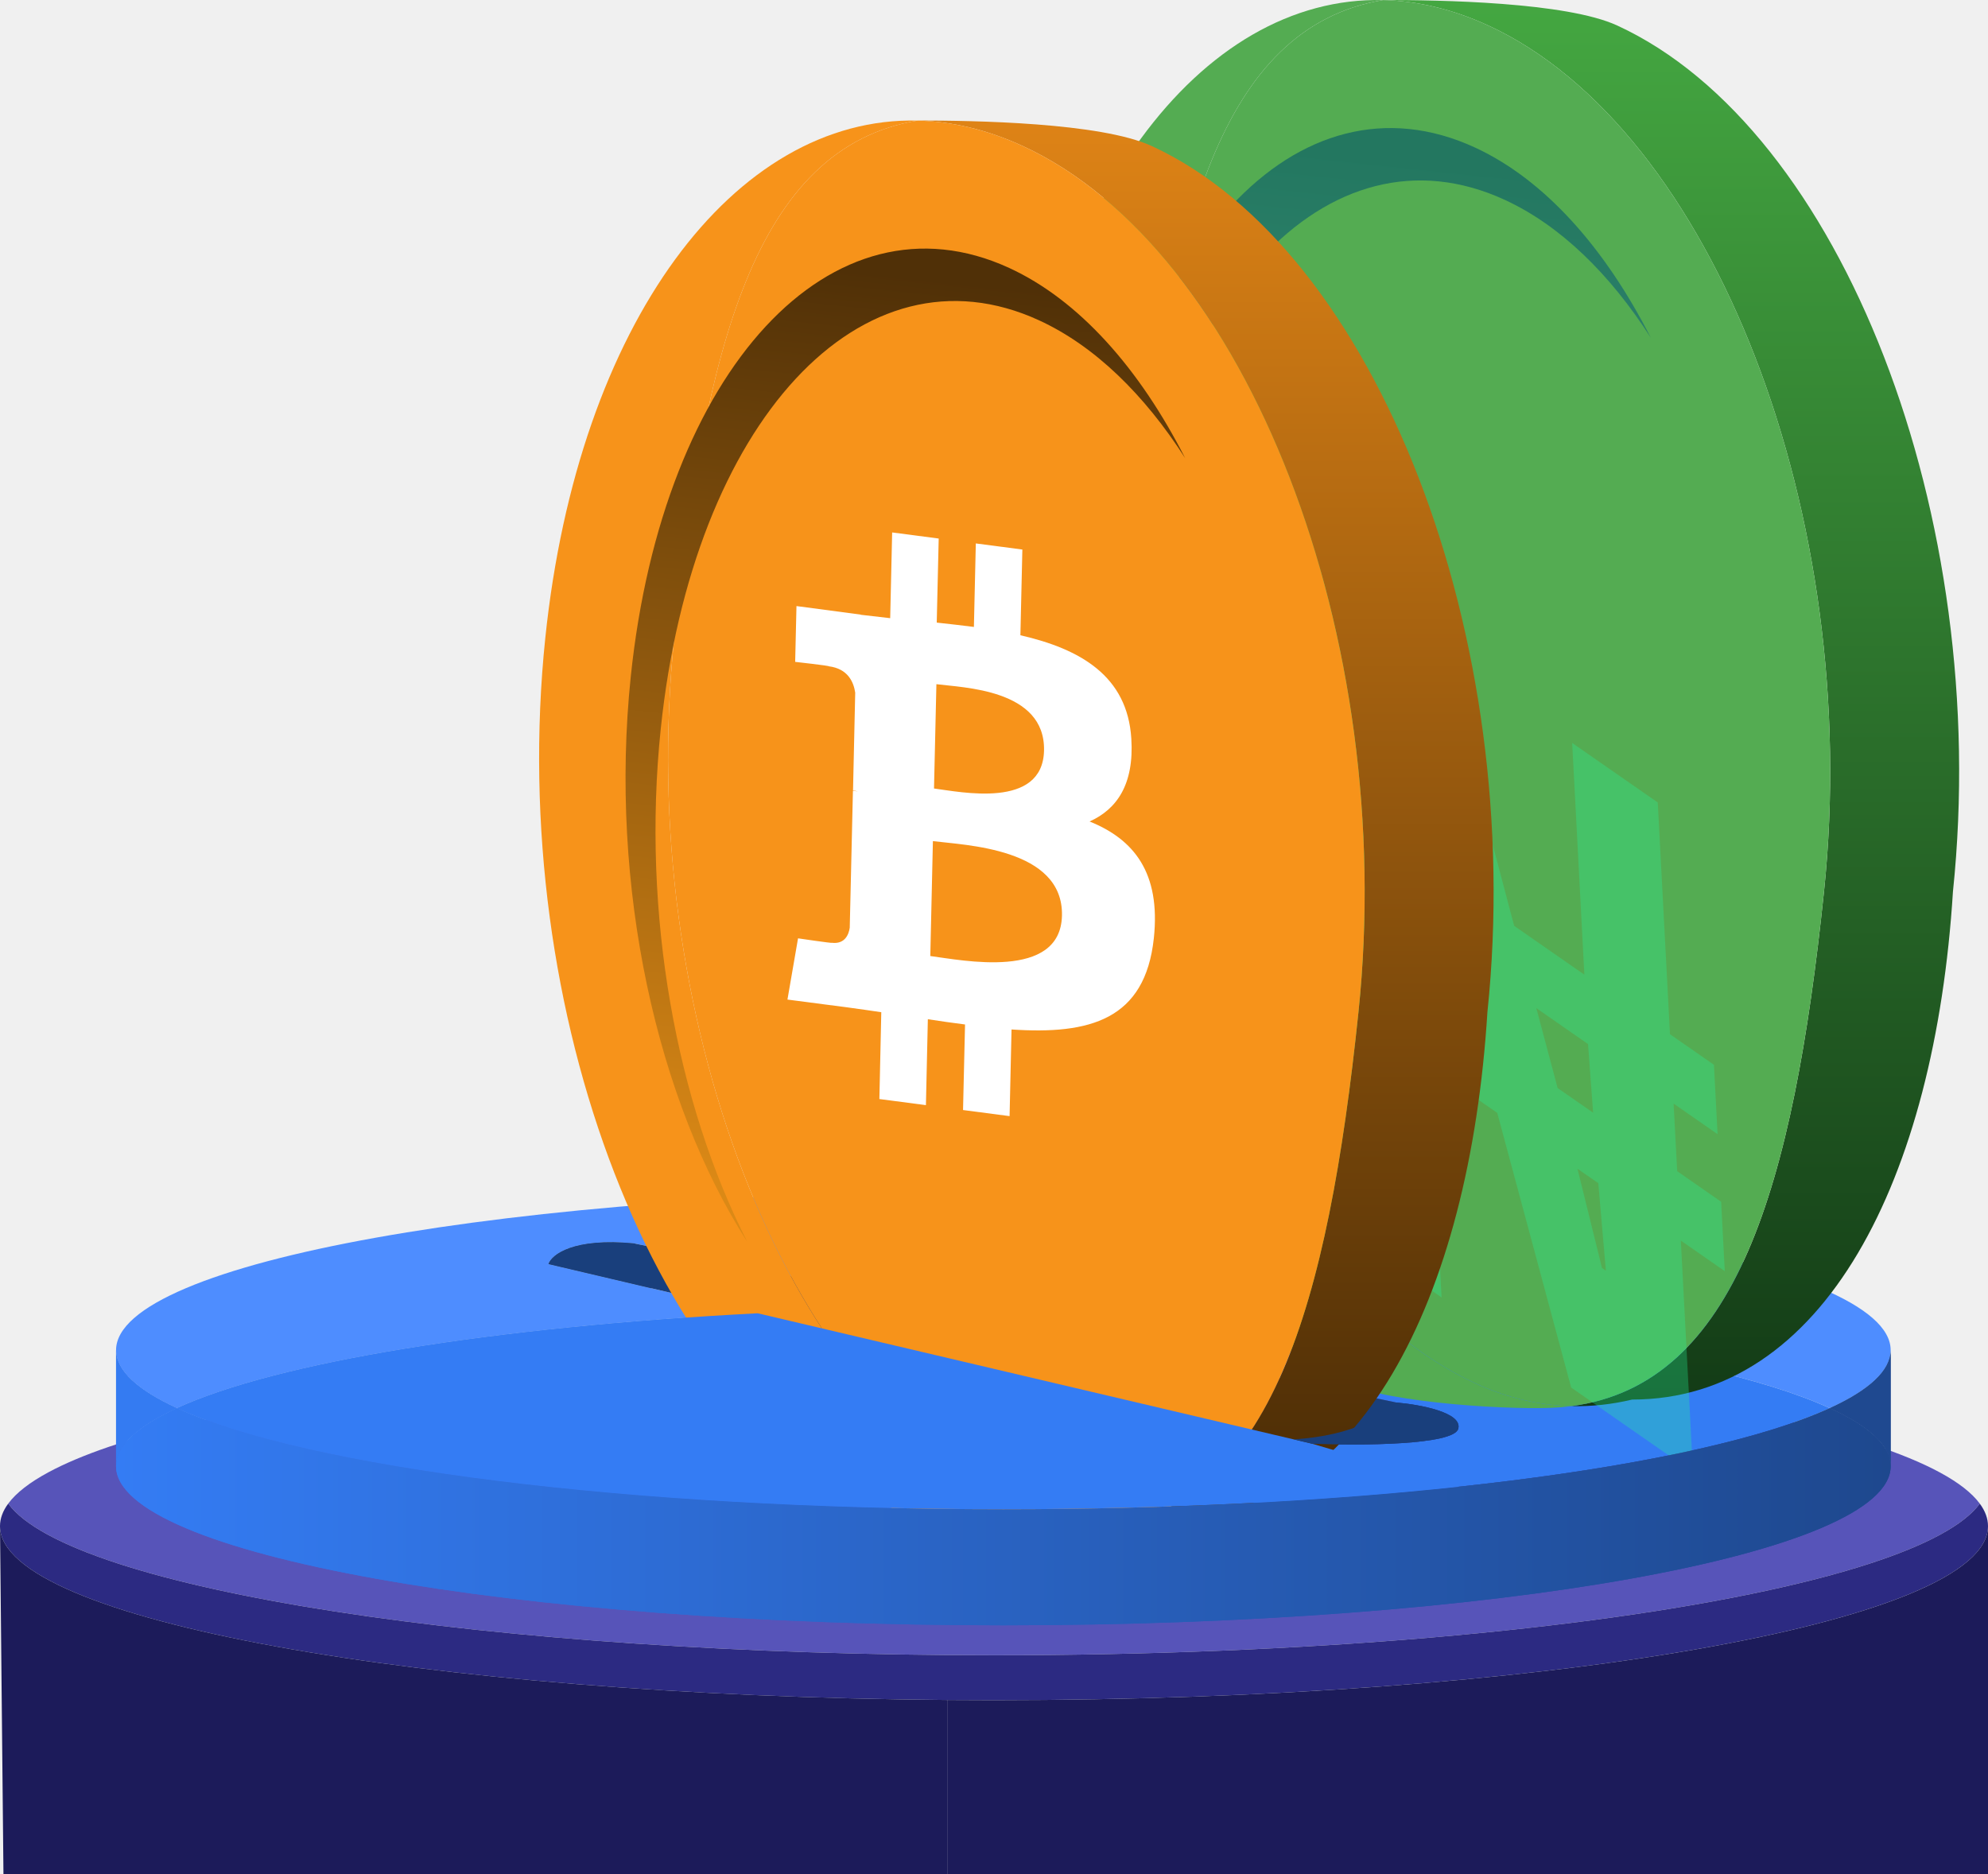
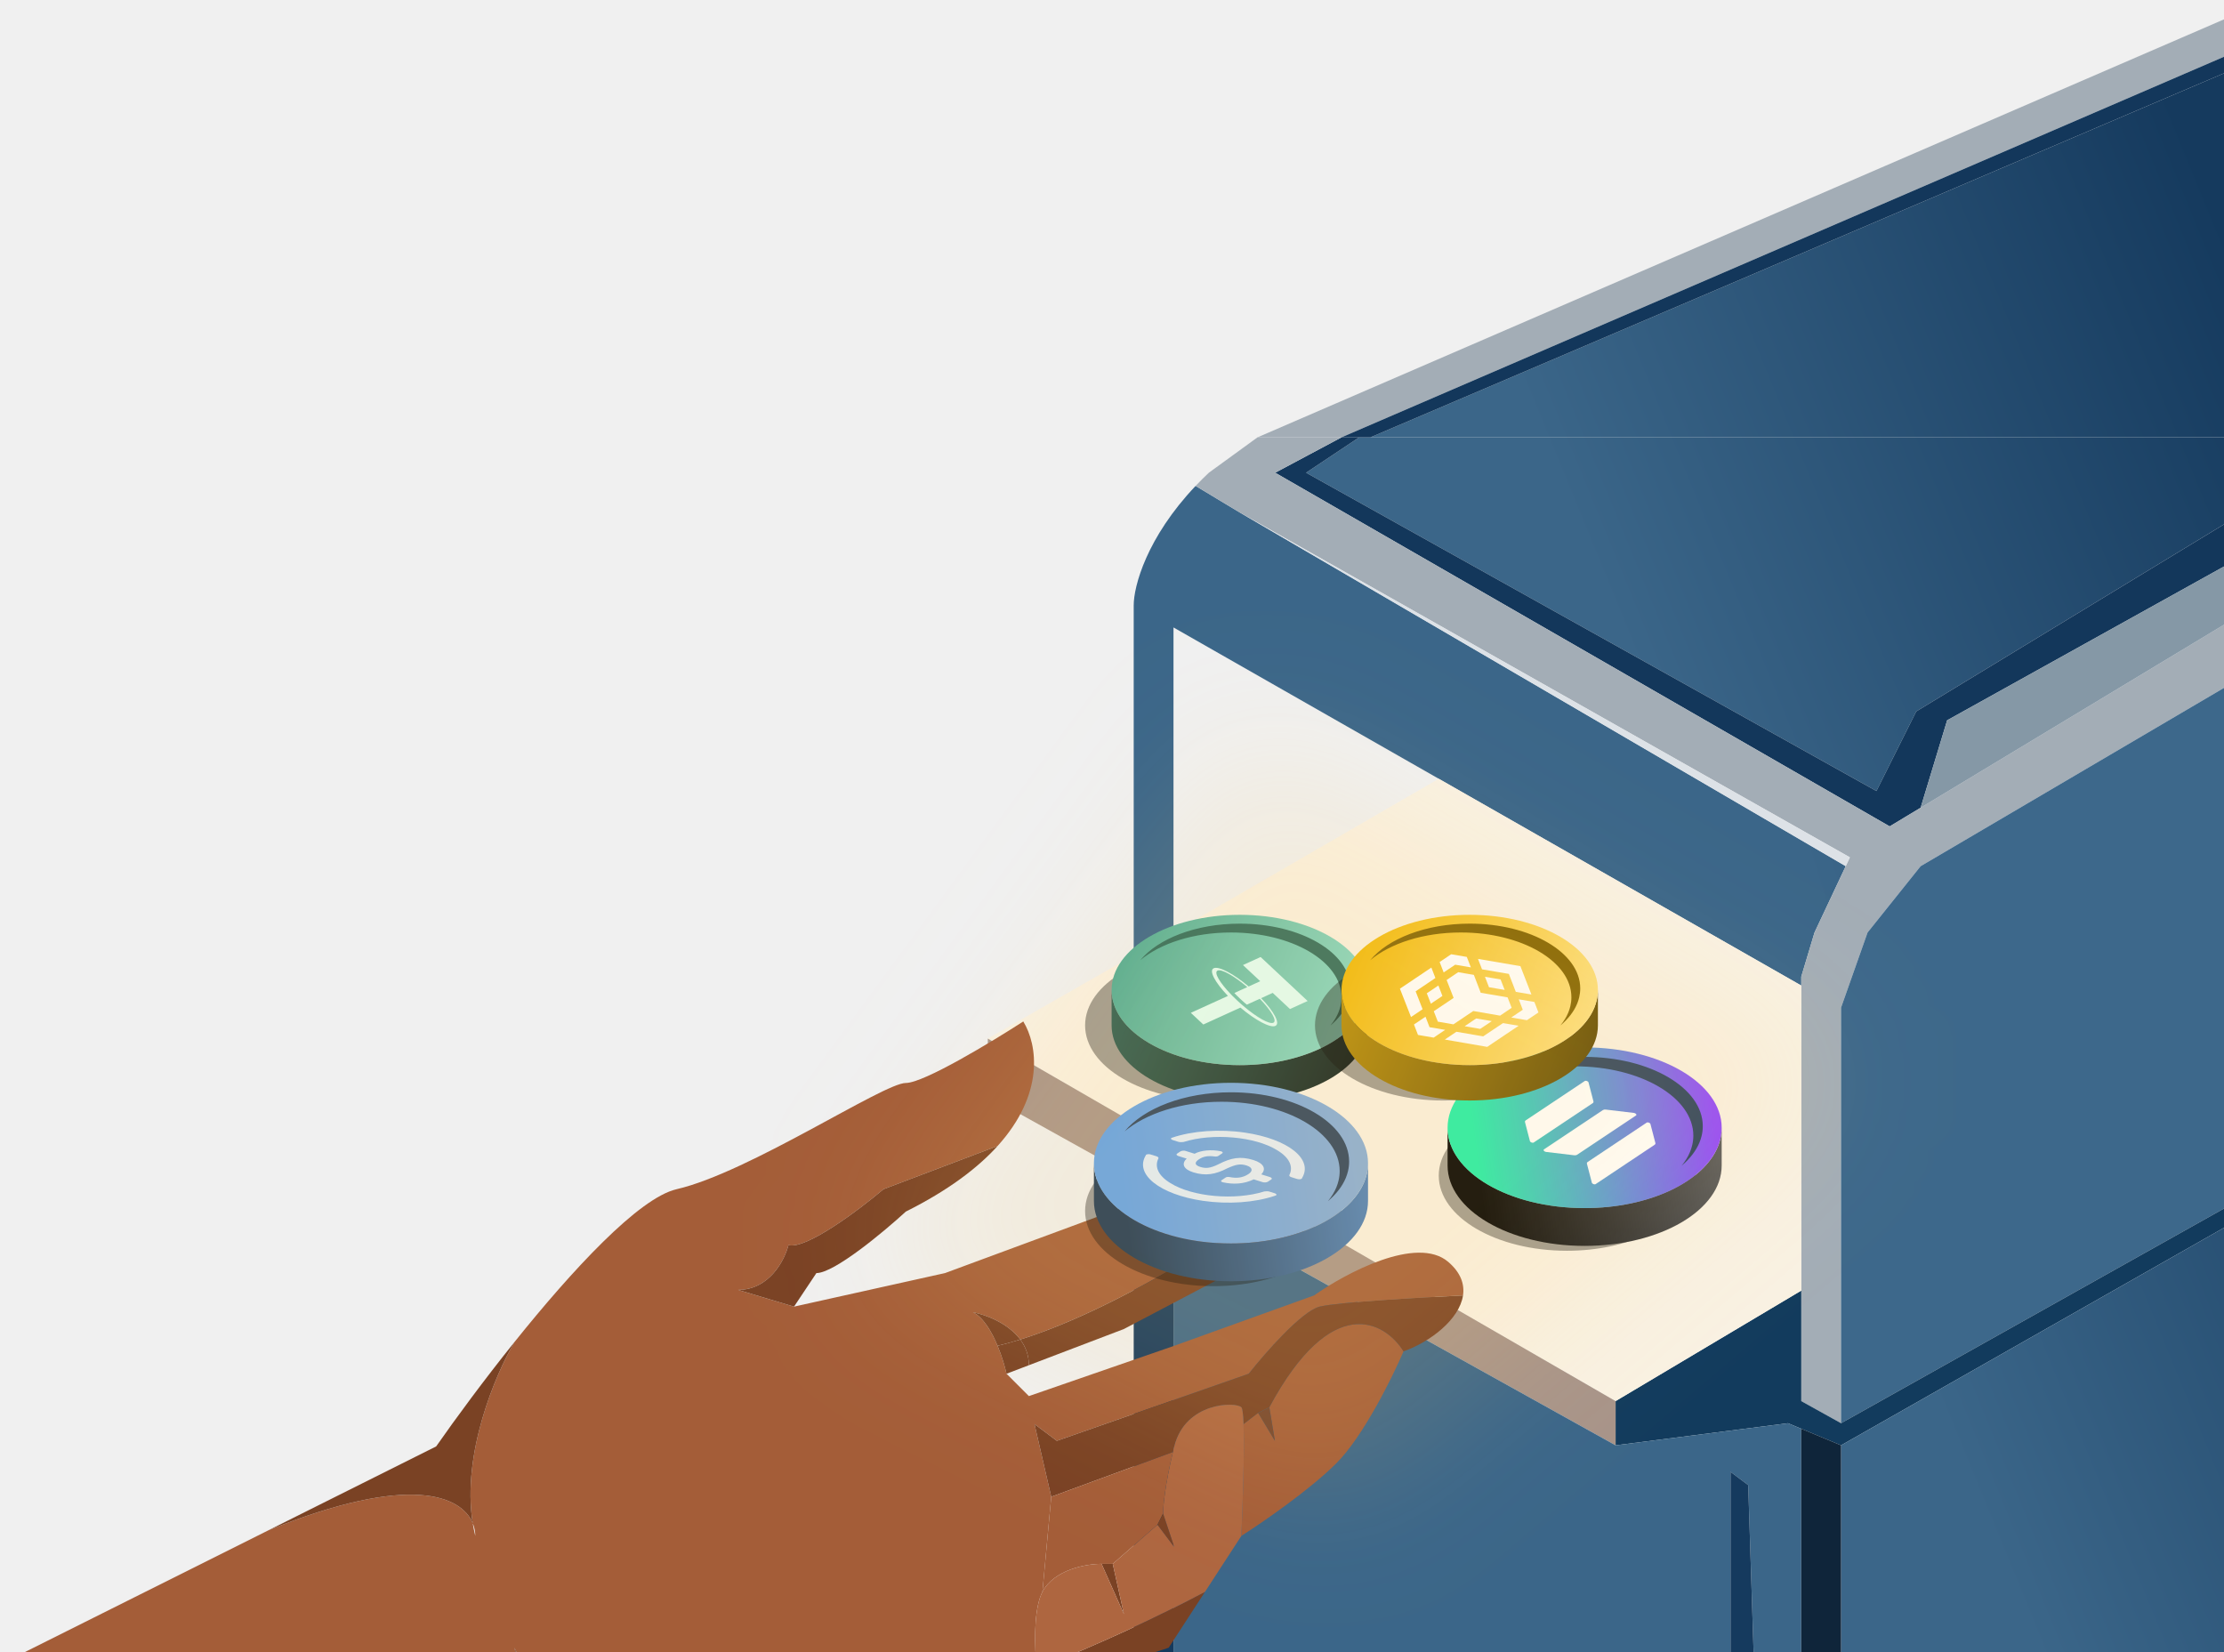
- <svg xmlns="http://www.w3.org/2000/svg" width="278.856" height="262.855" viewBox="0 0 278.856 262.855" fill="none">
+ <svg xmlns="http://www.w3.org/2000/svg" width="594" height="441" viewBox="0 0 594 441" fill="none">
  <g id="FOR BUILD">
    <g id="Products- Azza For Business">
      <g id="Why Azza?">
        <g id="Frame 2095585427">
          <g id="Frame 2095585426">
            <g id="Frame 2095585415">
              <g>
-                 <g id="Group 1410085194">
-                   <g id="Group 1410085192">
-                     <g id="Vector">
-                       <path d="M139.428 189.679C77.509 189.679 25.017 196.748 6.827 206.529C4.186 207.949 2.269 209.427 1.15 210.948C9.975 222.946 68.52 232.216 139.428 232.216C183.277 232.216 222.398 228.671 247.958 223.128C258.605 220.819 266.899 218.163 272.201 215.273C274.753 213.881 276.612 212.435 277.706 210.948C268.881 198.949 210.336 189.679 139.428 189.679Z" fill="#5754B9" />
-                       <path fill-rule="evenodd" clip-rule="evenodd" d="M0 214.098L0.001 214.185C0 214.156 0 214.127 0 214.098Z" fill="#797979" />
-                       <path d="M139.428 238.518C216.432 238.518 278.856 227.585 278.856 214.098C278.856 213.031 278.465 211.979 277.706 210.948C276.612 212.435 274.753 213.881 272.201 215.273C266.899 218.163 258.605 220.819 247.958 223.128C222.398 228.671 183.277 232.216 139.428 232.216C68.52 232.216 9.975 222.946 1.15 210.948C0.391 211.979 0 213.031 0 214.098L0.001 214.185C0.26 227.247 59.071 237.892 132.864 238.491C135.039 238.509 137.228 238.518 139.428 238.518Z" fill="#2C2A82" />
-                       <path d="M1.15 329.895H132.864V238.491C59.071 237.892 0.26 227.247 0.001 214.185L1.15 329.895Z" fill="#1C1B5A" />
-                       <path d="M278.856 214.098C278.856 227.585 216.432 238.518 139.428 238.518C137.228 238.518 135.039 238.509 132.864 238.491V329.895H278.856V214.098Z" fill="#1C1B5A" />
+                 <g id="Group 2147203667">
+                   <g id="Vector 2274">
+                     <path d="M348.846 126.255L363.015 116.809H366.008H632.229L511.791 190.016L501.164 211.27L348.846 126.255Z" fill="url(#paint0_linear_1_3)" />
+                     <path d="M504.707 220.716L340.581 126.255L358.292 116.809H363.015L348.846 126.255L501.164 211.27L511.791 190.016L632.229 116.809H636.067H639.904H647.579V121.532L520.057 192.378L512.972 215.73L504.707 220.716Z" fill="#13375B" />
+                     <path d="M484.634 249.054L481.092 260.862V263.224L384.269 207.994L313.423 167.582V249.054L302.796 255.127V161.678C302.796 156.598 306.209 143.621 319.327 129.782L331.135 136.882L492.969 231.343L484.634 249.054Z" fill="url(#paint1_linear_1_3)" />
+                     <path d="M647.579 152.232L512.972 231.343L498.803 249.054L491.718 269.127V380.119L481.092 374.215V344.696V263.224V260.862L484.634 249.054L492.969 231.343L494.08 228.982L331.135 136.882L319.327 129.782C320.437 128.611 321.617 127.434 322.869 126.255L335.858 116.809H358.292L340.581 126.255L504.707 220.716L512.972 215.73L647.579 134.52V152.232Z" fill="#A3ADB6" />
+                     <path d="M331.135 136.882L494.08 228.982L492.969 231.343L331.135 136.882Z" fill="#DDE2E7" />
+                     <path d="M512.972 231.343L647.579 152.232V292.743L491.718 380.119V269.127L498.803 249.054L512.972 231.343Z" fill="#3D688B" />
+                     <path d="M491.718 380.119L647.579 292.743V297.466L491.718 386.023L481.092 381.595L477.549 380.119L431.499 386.023V374.215L481.092 344.696V374.215L491.718 380.119Z" fill="#123B5D" />
+                     <path d="M481.092 344.696L431.499 374.215L263.831 277.393L302.796 255.127L313.423 249.054L384.269 207.994L481.092 263.224V344.696Z" fill="#F9F1E2" />
+                     <path d="M431.499 374.215V386.023L313.423 320.333L302.796 314.421L263.831 292.743V277.393L431.499 374.215Z" fill="#A89489" />
+                     <path d="M647.579 297.466V469.857H491.718V386.023L647.579 297.466Z" fill="url(#paint2_linear_1_3)" />
+                     <path d="M431.499 386.023L477.549 380.119L481.092 381.595V469.857H469.284L466.922 396.65L462.199 393.108V469.857H313.423V320.333L431.499 386.023Z" fill="url(#paint3_linear_1_3)" />
+                     <path d="M491.718 386.023V469.857H481.092V381.595L491.718 386.023Z" fill="#0F253A" />
+                     <path d="M466.922 396.65L469.284 469.857H462.199V393.108L466.922 396.65Z" fill="#153A5E" />
+                     <path d="M302.796 469.857V314.421L313.423 320.333V469.857H302.796Z" fill="#153A5E" />
+                     <path d="M647.579 121.532V134.52L512.972 215.73L520.057 192.378L647.579 121.532Z" fill="#8598A6" />
+                     <path d="M632.229 116.809H366.008L605.96 14.468L639.904 54.894L636.067 116.809H632.229Z" fill="url(#paint4_linear_1_3)" />
+                     <path d="M358.292 116.809H335.858L605.96 0L647.579 44.255V116.809H639.904L641.918 50.213L605.96 10L358.292 116.809Z" fill="#A3ADB6" />
+                     <path d="M363.015 116.809H358.292L605.96 10L641.918 50.213L639.904 116.809H636.067L639.904 54.894L605.96 14.468L366.008 116.809H363.015Z" fill="#13375B" />
+                   </g>
+                   <g id="Vector 2275">
+                     <path d="M241.942 289.243C246.721 289.243 264.842 278.29 273.305 272.814C277.156 279.116 278.988 292.213 266.439 306.079L235.97 317.618C229.498 323.095 215.36 333.748 210.581 332.553C209.585 336.536 205.503 344.501 197.139 344.501L212.073 348.981L252.397 340.02L321.096 314.632C327.568 310.151 343.2 301.788 353.953 304.177C356.813 304.813 358.116 306.449 358.357 308.658C341.53 321.693 302.332 348.485 272.499 357.768C269.255 353.405 263.344 351.154 259.866 350.475C262.627 351.856 264.857 355.63 266.439 359.436C267.595 362.215 268.406 365.012 268.826 366.903L274.8 372.877L313.629 359.436L350.967 345.994C359.43 340.02 378.447 329.865 386.81 337.034C390.148 339.895 391.202 342.988 390.75 345.994C379.978 346.492 357.24 347.786 352.46 348.981C347.68 350.176 337.845 361.427 333.525 366.903L282.267 384.824L276.293 380.344L280.774 399.759L278.423 425.148C278.175 425.618 277.961 426.115 277.786 426.642C276.123 431.629 276.292 439.494 276.884 445.723C222.977 466.867 155.573 480.97 137.401 440.083C139.89 449.541 141.284 469.952 126.946 475.926C112.609 481.9 93.095 486.38 85.129 487.874H0V444.563L71.688 408.719C109.753 393.287 123.235 399.633 126.247 406.779C126.432 407.936 126.664 409.082 126.946 410.213C126.946 409.107 126.733 407.933 126.247 406.779C123.308 388.382 132.249 367.186 137.401 358.445C152.743 339.314 170.592 319.953 180.71 317.618C200.125 313.138 235.968 289.243 241.942 289.243Z" fill="#A45D38" />
+                     <path d="M177.723 475.926C155.022 475.926 138.395 483.891 132.919 487.874H85.129C93.095 486.38 112.609 481.9 126.946 475.926C141.284 469.952 139.89 449.541 137.401 440.083C155.573 480.97 222.977 466.867 276.884 445.723C277.143 448.446 277.483 450.857 277.786 452.579C275.773 453.506 274.21 454.338 273.305 455.017C267.331 459.498 206.099 475.926 177.723 475.926Z" fill="#7A4224" />
+                     <path d="M116.491 386.318C121.697 378.856 129.19 368.683 137.401 358.445C132.249 367.186 123.308 388.382 126.247 406.779C123.235 399.633 109.753 393.287 71.688 408.719L116.491 386.318Z" fill="#7A4224" />
+                     <path d="M339.019 375.864C355.746 344.8 369.884 352.964 374.862 360.929C371.875 367.898 364.109 383.63 356.94 390.798C349.772 397.967 337.027 406.729 331.55 410.213C331.921 402.055 332.402 387.654 332.13 380.344L336.032 377.357L340.512 384.824L339.019 375.864Z" fill="#A45D38" />
+                     <path d="M346.485 331.06L328.565 340.02L300.188 354.955L274.8 364.627C274.8 361.92 273.897 359.648 272.499 357.768C302.332 348.485 341.53 321.693 358.357 308.658C359.023 314.753 351.601 325.213 346.485 331.06Z" fill="#7A4224" />
+                     <path d="M331.55 375.864C330.057 374.37 316.616 374.37 313.629 386.318C313.502 386.825 313.381 387.323 313.264 387.811L280.774 399.759L276.293 380.344L282.267 384.824L333.525 366.903C337.845 361.427 347.68 350.176 352.46 348.981C357.24 347.786 379.978 346.492 390.75 345.994C389.786 352.402 381.978 358.412 374.862 360.929C369.884 352.964 355.746 344.8 339.019 375.864L336.032 377.357L332.13 380.344C332.037 377.84 331.855 376.168 331.55 375.864Z" fill="#7A4224" />
+                     <path d="M241.942 323.592C235.968 329.068 222.826 340.02 218.047 340.02L212.073 348.981L197.139 344.501C205.503 344.501 209.585 336.536 210.581 332.553C215.36 333.748 229.498 323.095 235.97 317.618L266.439 306.079C261.144 311.931 253.288 317.919 241.942 323.592Z" fill="#7A4224" />
+                     <path d="M312.135 440.083C303.258 442.907 286.399 448.61 277.786 452.579C277.483 450.857 277.143 448.446 276.884 445.723C293.862 439.064 309.502 431.706 321.843 425.148L312.135 440.083Z" fill="#7A4224" />
+                     <path d="M266.439 359.436C264.857 355.63 262.627 351.856 259.866 350.475C263.344 351.154 269.255 353.405 272.499 357.768C270.431 358.411 268.407 358.971 266.439 359.436Z" fill="#7A4224" />
+                     <path d="M274.8 364.627L268.826 366.903C268.406 365.012 267.595 362.215 266.439 359.436C268.407 358.971 270.431 358.411 272.499 357.768C273.897 359.648 274.8 361.92 274.8 364.627Z" fill="#7A4224" />
+                     <path d="M309.149 407.226L297.201 417.681H294.214C290.062 417.681 281.552 419.219 278.423 425.148L280.774 399.759L313.264 387.811C311.178 396.54 310.642 402.354 310.642 404.24L309.149 407.226Z" fill="#A45D38" />
+                     <path d="M297.201 417.681L300.188 431.122L294.214 417.681H297.201Z" fill="#7A4224" />
+                     <path d="M310.642 404.24L313.629 413.2L309.149 407.226L310.642 404.24Z" fill="#7A4224" />
+                     <path d="M313.629 386.318C316.616 374.37 330.057 374.37 331.55 375.864C331.855 376.168 332.037 377.84 332.13 380.344C332.402 387.654 331.921 402.055 331.55 410.213L321.843 425.148C309.502 431.706 293.862 439.064 276.884 445.723C276.292 439.494 276.123 431.629 277.786 426.642C277.961 426.115 278.175 425.618 278.423 425.148C281.552 419.219 290.062 417.681 294.214 417.681L300.188 431.122L297.201 417.681L309.149 407.226L313.629 413.2L310.642 404.24C310.642 402.354 311.178 396.54 313.264 387.811C313.381 387.323 313.502 386.825 313.629 386.318Z" fill="#AE6640" />
+                     <path d="M339.019 375.864L340.512 384.824L336.032 377.357L339.019 375.864Z" fill="#75452D" />
+                   </g>
+                   <g id="Group 2147203664">
+                     <path id="Vector" d="M418.514 334.06C399.602 334.06 384.272 325.073 384.272 313.987C384.272 302.901 399.602 293.914 418.514 293.914C437.425 293.914 452.756 302.901 452.756 313.987C452.756 314.926 452.646 315.85 452.433 316.755C452.277 317.417 452.066 318.07 451.803 318.71C448.179 327.517 434.65 334.06 418.514 334.06Z" fill="black" fill-opacity="0.36" />
+                     <g id="Vector_2">
+                       <path d="M386.63 301.205C386.63 313.056 403.018 322.663 423.233 322.663C440.482 322.663 454.945 315.669 458.818 306.254C459.1 305.57 459.325 304.872 459.492 304.164C459.719 303.197 459.837 302.209 459.837 301.205V311.303C459.837 323.153 443.449 332.76 423.233 332.76C403.018 332.76 386.63 323.153 386.63 311.303V301.205Z" fill="url(#paint5_linear_1_3)" />
+                       <path d="M423.233 322.663C403.018 322.663 386.63 313.056 386.63 301.205C386.63 289.355 403.018 279.748 423.233 279.748C443.449 279.748 459.837 289.355 459.837 301.205C459.837 302.209 459.719 303.197 459.492 304.164C459.325 304.872 459.1 305.57 458.818 306.254C454.945 315.669 440.482 322.663 423.233 322.663Z" fill="url(#paint6_linear_1_3)" />
                    </g>
-                     <g id="Vector_2">
-                       <path d="M140.741 167.096C72.002 167.096 16.279 177.088 16.279 189.415C16.279 192.287 19.305 195.033 24.816 197.555C38.842 191.136 68.968 186.166 106.284 184.242L91.376 180.734L76.934 177.336C77.372 176.023 80.4 173.608 89.013 174.448L132.019 183.429C134.9 183.394 137.809 183.375 140.741 183.375C193.461 183.375 238.526 189.254 256.665 197.555C262.176 195.033 265.202 192.287 265.202 189.415C265.202 177.088 209.479 167.096 140.741 167.096Z" fill="#4E8DFF" />
-                       <path d="M204.547 200.443C203.917 202.754 190.63 202.806 184.066 202.544L181.44 201.926L106.284 184.242C68.968 186.166 38.842 191.136 24.816 197.555C42.955 205.856 88.02 211.734 140.741 211.734C193.461 211.734 238.526 205.856 256.665 197.555C238.526 189.254 193.461 183.375 140.741 183.375C137.809 183.375 134.9 183.394 132.019 183.429L195.882 196.767C199.033 197.029 205.177 198.132 204.547 200.443Z" fill="#347CF4" />
-                       <path fill-rule="evenodd" clip-rule="evenodd" d="M106.284 184.242L91.376 180.734L76.934 177.336C77.372 176.023 80.4 173.608 89.013 174.448L132.019 183.429L195.882 196.767C199.033 197.029 205.177 198.132 204.547 200.443C203.917 202.754 190.63 202.806 184.066 202.544L181.44 201.926L106.284 184.242Z" fill="#193F7C" />
-                       <path d="M140.741 228.013C209.479 228.013 265.202 218.021 265.202 205.694C265.202 202.822 262.176 200.077 256.665 197.555C238.526 205.856 193.461 211.734 140.741 211.734C88.02 211.734 42.955 205.856 24.816 197.555C19.305 200.077 16.279 202.822 16.279 205.694C16.279 218.021 72.002 228.013 140.741 228.013Z" fill="url(#paint0_linear_1_3)" />
-                       <path d="M16.279 189.415V205.694C16.279 202.822 19.305 200.077 24.816 197.555C19.305 195.033 16.279 192.287 16.279 189.415Z" fill="#347BF2" />
-                       <path d="M265.202 205.694V189.415C265.202 192.287 262.176 195.033 256.665 197.555C262.176 200.077 265.202 202.822 265.202 205.694Z" fill="#1F4990" />
+                     <path id="Vector_3" d="M454.79 300.775C454.79 290.559 440.662 282.277 423.235 282.277C410.73 282.277 399.924 286.541 394.817 292.725C400.52 287.935 409.991 284.802 420.711 284.802C438.138 284.802 452.266 293.083 452.266 303.299C452.266 304.165 452.164 305.016 451.968 305.85C451.824 306.461 451.63 307.062 451.387 307.652C450.856 308.943 450.094 310.18 449.129 311.35C451.337 309.495 452.98 307.393 453.912 305.127C454.154 304.537 454.349 303.936 454.493 303.326C454.689 302.492 454.79 301.64 454.79 300.775Z" fill="#2E445E" />
+                     <path id="Vector_4" d="M423.851 310.829C423.801 310.632 423.868 310.459 424.039 310.345L439.804 299.836C439.866 299.793 439.954 299.768 440.058 299.767C440.161 299.765 440.274 299.785 440.382 299.826C440.491 299.866 440.59 299.924 440.667 299.992C440.743 300.061 440.794 300.136 440.812 300.209L442.126 305.259C442.177 305.456 442.11 305.63 441.94 305.744L426.175 316.253C426.112 316.296 426.024 316.32 425.92 316.322C425.817 316.323 425.704 316.303 425.596 316.262C425.487 316.222 425.388 316.164 425.311 316.096C425.235 316.027 425.184 315.952 425.165 315.879L423.851 310.829ZM407.309 299.718C407.258 299.522 407.326 299.348 407.497 299.235L423.261 288.725C423.547 288.534 424.185 288.77 424.272 289.1L425.585 294.15C425.635 294.346 425.568 294.52 425.397 294.633L409.633 305.143C409.57 305.185 409.481 305.209 409.378 305.21C409.275 305.212 409.163 305.191 409.054 305.151C408.946 305.111 408.848 305.053 408.771 304.985C408.694 304.917 408.643 304.842 408.624 304.769L407.309 299.718ZM428.86 296.349C428.567 296.315 428.307 296.36 428.137 296.473L412.373 306.983C412.308 307.025 412.272 307.084 412.27 307.153C412.267 307.222 412.297 307.298 412.357 307.371C412.417 307.444 412.503 307.51 412.605 307.562C412.707 307.613 412.82 307.648 412.929 307.661L420.471 308.558C420.763 308.593 421.024 308.548 421.194 308.434L436.958 297.925C437.022 297.883 437.058 297.824 437.061 297.754C437.064 297.685 437.033 297.61 436.974 297.537C436.914 297.464 436.828 297.398 436.726 297.346C436.624 297.294 436.511 297.26 436.402 297.247L428.86 296.349Z" fill="white" />
+                   </g>
+                   <g id="Group 2147203665">
+                     <path id="Vector_5" d="M324.056 293.931C305.144 293.931 289.814 284.944 289.814 273.858C289.814 262.772 305.144 253.785 324.056 253.785C342.967 253.785 358.298 262.772 358.298 273.858C358.298 274.797 358.188 275.721 357.975 276.626C357.819 277.289 357.608 277.941 357.345 278.581C353.721 287.388 340.192 293.931 324.056 293.931Z" fill="black" fill-opacity="0.36" />
+                     <g id="Vector_6">
+                       <path d="M296.894 264.407C296.894 275.493 312.224 284.48 331.136 284.48C347.272 284.48 360.801 277.937 364.425 269.13C364.688 268.49 364.899 267.837 365.055 267.175C365.268 266.27 365.378 265.346 365.378 264.407V273.853C365.378 284.939 350.047 293.926 331.136 293.926C312.224 293.926 296.894 284.939 296.894 273.853V264.407Z" fill="url(#paint7_linear_1_3)" />
+                       <path d="M331.136 284.48C312.224 284.48 296.894 275.493 296.894 264.407C296.894 253.321 312.224 244.334 331.136 244.334C350.047 244.334 365.378 253.321 365.378 264.407C365.378 265.346 365.268 266.27 365.055 267.175C364.899 267.837 364.688 268.49 364.425 269.13C360.801 277.937 347.272 284.48 331.136 284.48Z" fill="url(#paint8_linear_1_3)" />
+                     </g>
+                     <path id="Vector_7" d="M360.652 263.996C360.652 254.439 347.436 246.691 331.133 246.691C319.435 246.691 309.326 250.68 304.549 256.465C309.884 251.984 318.744 249.053 328.772 249.053C345.075 249.053 358.291 256.8 358.291 266.357C358.291 267.167 358.196 267.963 358.013 268.743C357.878 269.314 357.696 269.877 357.469 270.429C356.972 271.636 356.26 272.794 355.356 273.888C357.422 272.153 358.959 270.186 359.831 268.067C360.058 267.515 360.24 266.953 360.374 266.382C360.558 265.602 360.652 264.805 360.652 263.996Z" fill="#306C5C" />
+                     <path id="Vector_8" fill-rule="evenodd" clip-rule="evenodd" d="M328.807 265.611L328.81 265.609C328.893 265.702 329.332 266.174 330.41 267.183C331.271 267.988 331.916 268.537 332.145 268.729L332.141 268.731C335.678 271.728 339.036 273.639 340.095 273.157C341.152 272.675 339.564 269.958 336.478 266.755L333.022 268.329C332.782 268.138 332.105 267.583 331.248 266.781C330.219 265.819 329.769 265.307 329.685 265.211L333.14 263.637C329.607 260.647 326.255 258.742 325.199 259.223C324.14 259.705 325.725 262.415 328.807 265.611ZM333.499 263.473L336.592 262.065L331.978 257.749L336.694 255.601L349.257 267.352L344.541 269.5L339.927 265.184L336.836 266.592C340.322 270.22 342.002 273.377 340.637 273.999C339.273 274.62 335.314 272.501 331.299 269.114L321.389 273.628L318.054 270.509L327.967 265.993C324.487 262.371 322.812 259.221 324.175 258.6C325.538 257.979 329.49 260.092 333.499 263.473Z" fill="#E1FFF7" />
+                   </g>
+                   <g id="Group 2147203663">
+                     <path id="Vector_9" d="M385.456 293.931C366.545 293.931 351.214 284.944 351.214 273.858C351.214 262.772 366.545 253.785 385.456 253.785C404.368 253.785 419.698 262.772 419.698 273.858C419.698 274.797 419.588 275.721 419.375 276.626C419.22 277.289 419.008 277.941 418.745 278.581C415.122 287.388 401.592 293.931 385.456 293.931Z" fill="black" fill-opacity="0.36" />
+                     <g id="Vector_10">
+                       <path d="M358.296 264.407C358.296 275.493 373.627 284.48 392.538 284.48C408.674 284.48 422.204 277.937 425.827 269.13C426.09 268.49 426.302 267.837 426.457 267.175C426.67 266.27 426.78 265.346 426.78 264.407V273.853C426.78 284.939 411.45 293.926 392.538 293.926C373.627 293.926 358.296 284.939 358.296 273.853V264.407Z" fill="url(#paint9_linear_1_3)" />
+                       <path d="M392.538 284.48C373.627 284.48 358.296 275.493 358.296 264.407C358.296 253.321 373.627 244.334 392.538 244.334C411.45 244.334 426.78 253.321 426.78 264.407C426.78 265.346 426.67 266.27 426.457 267.175C426.302 267.837 426.09 268.49 425.827 269.13C422.204 277.937 408.674 284.48 392.538 284.48Z" fill="url(#paint10_linear_1_3)" />
+                     </g>
+                     <path id="Vector_11" d="M422.059 263.994C422.059 254.437 408.842 246.689 392.54 246.689C380.841 246.689 370.732 250.679 365.955 256.463C371.29 251.982 380.15 249.051 390.178 249.051C406.481 249.051 419.697 256.798 419.697 266.355C419.697 267.165 419.602 267.961 419.419 268.741C419.284 269.312 419.102 269.875 418.875 270.427C418.379 271.634 417.666 272.792 416.762 273.886C418.828 272.151 420.365 270.184 421.237 268.065C421.464 267.513 421.646 266.951 421.78 266.38C421.964 265.6 422.059 264.803 422.059 263.994Z" fill="#846502" />
+                     <g id="Group">
+                       <path id="Vector_12" d="M383.374 261.209L378.099 264.771L379.959 269.551L376.862 271.632L373.899 264.063L382.299 258.421L383.374 261.209ZM388.664 257.656L385.582 259.726L384.506 256.937L387.589 254.866L391.762 255.575L392.85 258.373L388.664 257.656ZM396.614 260.883L400.787 261.592L401.875 264.39L397.69 263.672L396.614 260.883Z" fill="white" />
+                       <path id="Vector_13" d="M381.078 265.292L384.175 263.211L385.251 266.001L382.168 268.071L381.078 265.292ZM380.733 271.553L381.808 274.343L385.993 275.06L382.911 277.131L378.725 276.413L377.65 273.624L380.733 271.553ZM405.64 266.901L409.812 267.61L410.9 270.408L407.817 272.479L403.632 271.761L406.715 269.69L405.64 266.901ZM396.135 276.797L401.439 273.253L405.612 273.962L397.211 279.604L385.89 277.65L388.987 275.57L396.135 276.797Z" fill="white" />
+                       <path id="Vector_14" d="M395.348 274.802L391.19 274.083L394.273 272.013L398.445 272.722L395.348 274.802Z" fill="white" />
+                       <path id="Vector_15" d="M403.736 269.172L400.654 271.262L393.49 270.026L388.187 273.588L384.029 272.869L382.94 270.089L388.243 266.528L386.37 261.739L389.467 259.659L393.65 260.375L395.483 265.154L402.659 266.381L403.748 269.179L403.736 269.172ZM394.754 256.106L406.076 258.042L409.025 265.62L404.852 264.911L402.992 260.113L395.829 258.895L394.754 256.106Z" fill="white" />
                    </g>
                  </g>
-                   <g id="Group 1410085194_2">
-                     <g id="Vector_3">
-                       <path d="M273.94 125.076C279.428 72.47 258.342 18.073 226.844 3.577C219.685 0.281 201.932 -0 194.055 3.4289e-07L193.994 0.01C198.816 0.123 203.768 1.28 208.757 3.576C240.255 18.073 261.341 72.47 255.853 125.076C251.54 166.425 243.544 194.232 220.435 197.266C223.291 197.331 226.135 197.018 228.939 196.345C255.853 196.345 271.423 165.423 273.94 125.076Z" fill="url(#paint1_linear_1_3)" />
-                       <path d="M159.877 72.58C154.39 125.186 175.476 179.584 206.973 194.08C211.419 196.126 215.942 197.164 220.435 197.266C243.544 194.232 251.54 166.425 255.853 125.076C261.341 72.47 240.255 18.073 208.757 3.576C203.768 1.28 198.816 0.123 193.994 0.01C171.154 3.847 164.114 31.968 159.877 72.58Z" fill="#54AC52" />
-                       <path d="M206.973 194.08C175.476 179.584 154.39 125.186 159.877 72.58C164.114 31.968 171.154 3.847 193.994 0.01C168.375 -0.587 146.408 28.307 141.79 72.58C136.303 125.186 157.389 179.583 188.886 194.08C195.03 196.907 212.879 197.893 218.737 197.442C219.312 197.398 219.878 197.339 220.435 197.266C215.942 197.164 211.419 196.126 206.973 194.08Z" fill="#54AC52" />
+                   <g id="Group 2147203662">
+                     <path id="Vector_16" d="M324.056 343.513C305.144 343.513 289.814 334.526 289.814 323.44C289.814 312.354 305.144 303.367 324.056 303.367C342.967 303.367 358.298 312.354 358.298 323.44C358.298 324.379 358.188 325.303 357.975 326.208C357.819 326.871 357.608 327.523 357.345 328.163C353.721 336.97 340.192 343.513 324.056 343.513Z" fill="black" fill-opacity="0.36" />
+                     <g id="Vector_17">
+                       <path d="M292.171 310.657C292.171 322.507 308.559 332.114 328.774 332.114C346.023 332.114 360.486 325.12 364.359 315.705C364.641 315.021 364.866 314.323 365.033 313.615C365.26 312.648 365.378 311.66 365.378 310.657V320.754C365.378 332.605 348.99 342.211 328.774 342.211C308.559 342.211 292.171 332.605 292.171 320.754V310.657Z" fill="url(#paint11_linear_1_3)" />
+                       <path d="M328.774 332.114C308.559 332.114 292.171 322.507 292.171 310.657C292.171 298.806 308.559 289.199 328.774 289.199C348.99 289.199 365.378 298.806 365.378 310.657C365.378 311.66 365.26 312.648 365.033 313.615C364.866 314.323 364.641 315.021 364.359 315.705C360.486 325.12 346.023 332.114 328.774 332.114Z" fill="url(#paint12_linear_1_3)" />
                    </g>
-                     <path id="Subtract" d="M153.786 77.969C158.278 34.906 182.042 9.257 206.864 20.682C216.646 25.184 225.133 34.772 231.551 47.373C225.8 38.406 218.842 31.613 211.064 28.033C186.242 16.609 162.478 42.257 157.986 85.32C155.265 111.411 160.243 137.908 170.109 157.282C157.506 137.629 150.702 107.538 153.786 77.969Z" fill="url(#paint2_linear_1_3)" />
-                     <path id="â¦" d="M190.2 173.663L188.49 141.155L182.215 136.789L181.703 127.05L187.978 131.415L187.479 121.939L181.204 117.573L180.692 107.834L186.967 112.199L185.257 79.691L202.243 91.507L212.392 129.887L222.237 136.736L220.527 104.227L232.537 112.582L234.247 145.09L240.414 149.381L240.926 159.12L234.759 154.83L235.258 164.306L241.424 168.596L241.937 178.336L235.77 174.046L237.48 206.554L220.386 194.662L210.02 156.132L200.5 149.509L202.21 182.018L190.2 173.663ZM199.987 139.77L207.128 144.737L204.249 133.605L199.272 130.143L199.987 139.77ZM224.715 177.894L225.256 178.27L224.193 165.992L221.272 163.96L224.715 177.894ZM198.544 120.253L201.573 122.36L197.771 107.543L197.338 107.242L198.544 120.253ZM218.488 152.64L223.465 156.102L222.75 146.475L215.501 141.433L218.488 152.64Z" fill="#26F59B" fill-opacity="0.3" />
+                     <path id="Vector_18" d="M360.332 310.232C360.332 300.016 346.204 291.734 328.777 291.734C316.272 291.734 305.466 295.999 300.359 302.182C306.062 297.392 315.533 294.259 326.253 294.259C343.68 294.259 357.808 302.54 357.808 312.756C357.808 313.622 357.706 314.473 357.51 315.307C357.366 315.918 357.172 316.519 356.929 317.109C356.398 318.4 355.636 319.637 354.671 320.807C356.879 318.952 358.522 316.85 359.454 314.584C359.696 313.994 359.891 313.393 360.035 312.783C360.231 311.949 360.332 311.097 360.332 310.232Z" fill="#2E445E" />
+                     <g id="Group 26">
+                       <path id="Vector_19" d="M334.788 309.831C331.28 308.733 328.718 309.264 325.498 310.921C323.155 312.091 321.965 312.1 320.562 311.661C319.158 311.222 318.904 310.508 320.198 309.644C321.363 308.867 322.612 308.623 324.439 308.877C324.805 308.928 325.199 308.861 325.393 308.732L326.429 308.041C326.688 307.868 326.581 307.644 326.18 307.519L326.08 307.488C323.616 306.971 320.747 307.215 319.058 308.146L316.652 307.393C316.251 307.268 315.756 307.303 315.332 307.488L314.361 308.135C314.102 308.308 314.209 308.532 314.645 308.732L316.951 309.453C315.41 310.874 316.185 312.321 318.691 313.105C321.999 314.14 324.596 313.684 327.816 312.027C330.13 310.974 331.314 310.774 332.918 311.275C334.522 311.777 334.718 312.727 333.488 313.547C331.805 314.67 330.12 314.714 328.422 314.373C327.957 314.291 327.562 314.357 327.368 314.487L326.267 315.221C326.008 315.394 326.115 315.618 326.516 315.743L326.616 315.774C329.381 316.385 332.221 316.259 334.858 314.99L337.264 315.743C337.665 315.868 338.16 315.833 338.584 315.648L339.554 315C339.813 314.828 339.707 314.604 339.271 314.404L336.865 313.652C338.305 312.199 337.495 310.677 334.788 309.831Z" fill="white" fill-opacity="0.8" />
+                       <path id="Vector_20" d="M337.686 318.213C329.838 320.688 318.504 319.671 312.626 315.999C309.368 314.032 308.276 311.605 309.411 309.369C309.468 309.134 309.295 308.953 308.792 308.796L307.383 308.355C306.981 308.229 306.55 308.221 306.191 308.362C306.127 308.405 305.998 308.491 306.034 308.565C302.925 313.597 309.735 319.014 321.229 320.713C328.024 321.701 335.125 321.204 340.548 319.36C341.007 319.251 341.064 319.016 340.725 318.847C340.69 318.773 340.589 318.741 340.388 318.678L338.979 318.238C338.677 318.143 338.081 318.146 337.686 318.213ZM313.128 303.832C312.669 303.941 312.612 304.176 312.95 304.345C312.987 304.42 313.087 304.451 313.288 304.514L314.697 304.955C315.1 305.08 315.695 305.077 316.09 305.011C323.938 302.536 335.272 303.553 341.15 307.224C344.409 309.191 345.5 311.619 344.365 313.855C344.309 314.09 344.482 314.27 344.985 314.428L346.393 314.868C346.796 314.994 347.227 315.003 347.585 314.862C347.65 314.819 347.779 314.733 347.743 314.658C350.851 309.626 344.042 304.21 332.548 302.511C325.651 301.492 318.487 302.032 313.128 303.832Z" fill="white" fill-opacity="0.8" />
+                     </g>
                  </g>
-                   <g id="Group 1410085193">
-                     <g id="Vector_4">
-                       <path d="M208.64 141.982C214.127 89.376 193.041 34.979 161.544 20.483C154.384 17.188 136.631 16.906 128.754 16.906L128.693 16.916C133.516 17.029 138.467 18.186 143.457 20.483C174.954 34.979 196.04 89.376 190.553 141.982C186.24 183.331 178.243 211.138 155.134 214.172C157.99 214.237 160.834 213.924 163.638 213.251C190.553 213.251 206.122 182.33 208.64 141.982Z" fill="url(#paint3_linear_1_3)" />
-                       <path d="M94.576 89.487C89.089 142.093 110.175 196.49 141.673 210.986C146.119 213.032 150.642 214.07 155.134 214.172C178.243 211.138 186.24 183.331 190.553 141.982C196.04 89.376 174.954 34.979 143.457 20.483C138.467 18.186 133.516 17.029 128.693 16.916C105.853 20.754 98.813 48.874 94.576 89.487Z" fill="#F7931A" />
-                       <path d="M141.673 210.986C110.175 196.49 89.089 142.093 94.576 89.487C98.813 48.874 105.853 20.754 128.693 16.916C103.075 16.319 81.108 45.214 76.49 89.486C71.002 142.092 92.088 196.49 123.586 210.986C129.729 213.813 147.578 214.799 153.436 214.349C154.011 214.304 154.577 214.246 155.134 214.172C150.642 214.07 146.119 213.032 141.673 210.986Z" fill="#F7931A" />
-                     </g>
-                     <path id="Subtract_2" d="M88.482 94.879C92.974 51.816 116.738 26.168 141.561 37.592C151.341 42.093 159.826 51.679 166.244 64.277C160.494 55.314 153.538 48.524 145.763 44.945C120.94 33.521 97.176 59.169 92.685 102.232C89.963 128.325 94.942 154.824 104.811 174.199C92.204 154.546 85.398 124.451 88.482 94.879Z" fill="url(#paint4_linear_1_3)" />
-                   </g>
-                   <g id="Vector_5">
-                     <path d="M140.741 228.013C209.479 228.013 265.202 218.021 265.202 205.694C265.202 202.822 262.176 200.077 256.665 197.555C246.551 202.183 228.064 206.059 204.547 208.582C185.889 210.583 164.064 211.734 140.741 211.734C88.02 211.734 42.955 205.856 24.816 197.555C19.305 200.077 16.279 202.822 16.279 205.694C16.279 218.021 72.002 228.013 140.741 228.013Z" fill="url(#paint5_linear_1_3)" />
-                     <path d="M16.279 189.415V205.694C16.279 202.822 19.305 200.077 24.816 197.555C19.305 195.033 16.279 192.287 16.279 189.415Z" fill="#347BF2" />
-                     <path d="M265.202 205.694V189.415C265.202 192.287 262.176 195.033 256.665 197.555C262.176 200.077 265.202 202.822 265.202 205.694Z" fill="#1F4990" />
-                     <path d="M184.066 202.544L181.44 201.926L106.284 184.242C68.968 186.166 38.842 191.136 24.816 197.555C42.955 205.856 88.02 211.734 140.741 211.734C164.064 211.734 185.889 210.583 204.547 208.582L184.066 202.544Z" fill="#347CF4" />
-                     <path fill-rule="evenodd" clip-rule="evenodd" d="M195.882 196.767C194.656 198.281 190.053 201.431 181.44 201.926L184.066 202.544C190.63 202.806 203.917 202.754 204.547 200.443C205.177 198.132 199.033 197.029 195.882 196.767ZM91.376 180.734L76.934 177.336C77.372 176.023 80.4 173.608 89.013 174.448C89.538 176.013 90.746 179.462 91.376 180.734Z" fill="#193F7C" />
-                   </g>
-                   <g id="selfhst:bitcoin">
-                     <path id="Vector_6" d="M158.689 103.618C158.143 94.832 151.544 91.05 143.131 89.121L143.406 77.094L136.877 76.239L136.609 87.953C134.892 87.738 133.131 87.531 131.396 87.345L131.671 75.552L125.142 74.697L124.867 86.724C123.456 86.569 122.066 86.41 120.721 86.245L120.716 86.219L111.721 85.027L111.538 92.854C111.538 92.854 116.353 93.39 116.279 93.479C118.926 93.816 119.739 95.672 119.961 97.173L119.653 110.895C119.839 110.919 120.073 110.963 120.335 111.028C120.127 111.007 119.892 110.964 119.64 110.949L119.193 130.151C119.056 131.081 118.535 132.484 116.681 132.264C116.767 132.356 111.94 131.639 111.94 131.639L110.456 140.23L118.96 141.34C120.54 141.548 122.103 141.785 123.617 142.003L123.35 154.185L129.879 155.04L130.149 142.988C131.947 143.268 133.669 143.508 135.365 143.725L135.085 155.727L141.614 156.582L141.887 144.426C152.878 145.167 160.623 143.061 161.849 131.621C162.826 122.403 159.024 117.739 152.835 115.247C156.648 113.54 159.099 110.057 158.689 103.618ZM148.961 128.456C148.755 137.56 134.906 134.693 130.493 134.123L130.858 118.001C135.271 118.571 149.183 118.959 148.961 128.456ZM146.446 105.297C146.259 113.567 134.705 111.088 131.013 110.62L131.349 95.984C135.045 96.478 146.631 96.664 146.446 105.297Z" fill="white" />
+                   <g id="Vector 2276" opacity="0.5" filter="url(#filter0_f_1_3)" style="mix-blend-mode:plus-lighter">
+                     <path d="M491.039 286.756L357.023 400.598L230.212 337.192L333.966 195.971L491.039 286.756Z" fill="#FFCF6B" fill-opacity="0.29" />
                  </g>
                </g>
              </g>
            </g>
          </g>
        </g>
      </g>
    </g>
  </g>
  <defs>
-     <linearGradient id="paint0_linear_1_3" x1="16.279" y1="197.555" x2="265.202" y2="197.555" gradientUnits="userSpaceOnUse">
-       <stop stop-color="#347CF4" />
-       <stop offset="1" stop-color="#1E488E" />
+     <filter id="filter0_f_1_3" x="193.216" y="158.975" width="334.819" height="278.618" filterUnits="userSpaceOnUse" color-interpolation-filters="sRGB">
+       <feFlood flood-opacity="0" result="BackgroundImageFix" />
+       <feBlend mode="normal" in="SourceGraphic" in2="BackgroundImageFix" result="shape" />
+       <feGaussianBlur stdDeviation="18.498" result="effect1_foregroundBlur_1_3" />
+     </filter>
+     <linearGradient id="paint0_linear_1_3" x1="616.879" y1="116.809" x2="440.946" y2="188.836" gradientUnits="userSpaceOnUse">
+       <stop stop-color="#153A5E" />
+       <stop offset="1" stop-color="#3B6689" />
    </linearGradient>
-     <linearGradient id="paint1_linear_1_3" x1="207.865" y1="0" x2="207.865" y2="197.547" gradientUnits="userSpaceOnUse">
-       <stop stop-color="#44A741" />
-       <stop offset="1" stop-color="#133B16" />
+     <linearGradient id="paint1_linear_1_3" x1="616.879" y1="-4.75925e-06" x2="429.216" y2="57.728" gradientUnits="userSpaceOnUse">
+       <stop stop-color="#153A5E" />
+       <stop offset="1" stop-color="#3B6689" />
    </linearGradient>
-     <linearGradient id="paint2_linear_1_3" x1="179.261" y1="20.476" x2="165.609" y2="148.867" gradientUnits="userSpaceOnUse">
-       <stop stop-color="#237760" />
+     <linearGradient id="paint2_linear_1_3" x1="616.879" y1="116.809" x2="440.946" y2="188.836" gradientUnits="userSpaceOnUse">
+       <stop stop-color="#153A5E" />
+       <stop offset="1" stop-color="#3B6689" />
+     </linearGradient>
+     <linearGradient id="paint3_linear_1_3" x1="616.879" y1="116.809" x2="440.946" y2="188.836" gradientUnits="userSpaceOnUse">
+       <stop stop-color="#153A5E" />
+       <stop offset="1" stop-color="#3B6689" />
+     </linearGradient>
+     <linearGradient id="paint4_linear_1_3" x1="616.879" y1="116.809" x2="440.946" y2="188.836" gradientUnits="userSpaceOnUse">
+       <stop stop-color="#153A5E" />
+       <stop offset="1" stop-color="#3B6689" />
+     </linearGradient>
+     <linearGradient id="paint5_linear_1_3" x1="459.837" y1="313.99" x2="396.076" y2="322.256" gradientUnits="userSpaceOnUse">
+       <stop stop-color="#5B5B5B" />
+       <stop offset="1" />
+     </linearGradient>
+     <linearGradient id="paint6_linear_1_3" x1="459.837" y1="313.99" x2="396.076" y2="322.256" gradientUnits="userSpaceOnUse">
+       <stop stop-color="#9349FB" />
+       <stop offset="1" stop-color="#1EF0A9" />
+     </linearGradient>
+     <linearGradient id="paint7_linear_1_3" x1="368.92" y1="302.191" x2="293.351" y2="271.492" gradientUnits="userSpaceOnUse">
+       <stop stop-color="#0C1513" />
+       <stop offset="1" stop-color="#316255" />
+     </linearGradient>
+     <linearGradient id="paint8_linear_1_3" x1="368.92" y1="302.191" x2="293.351" y2="271.492" gradientUnits="userSpaceOnUse">
+       <stop stop-color="#9AE6D2" />
      <stop offset="1" stop-color="#52AC94" />
    </linearGradient>
-     <linearGradient id="paint3_linear_1_3" x1="142.565" y1="16.906" x2="142.565" y2="214.453" gradientUnits="userSpaceOnUse">
-       <stop stop-color="#DE8316" />
-       <stop offset="1" stop-color="#472A05" />
+     <linearGradient id="paint9_linear_1_3" x1="430.323" y1="302.191" x2="354.754" y2="271.492" gradientUnits="userSpaceOnUse">
+       <stop stop-color="#554204" />
+       <stop offset="1" stop-color="#B78D08" />
    </linearGradient>
-     <linearGradient id="paint4_linear_1_3" x1="113.958" y1="37.386" x2="100.305" y2="165.78" gradientUnits="userSpaceOnUse">
-       <stop stop-color="#503007" />
-       <stop offset="1" stop-color="#DB8916" />
+     <linearGradient id="paint10_linear_1_3" x1="430.323" y1="302.191" x2="354.754" y2="271.492" gradientUnits="userSpaceOnUse">
+       <stop stop-color="#FFE89D" />
+       <stop offset="1" stop-color="#F0B90B" />
    </linearGradient>
-     <linearGradient id="paint5_linear_1_3" x1="16.279" y1="197.555" x2="265.202" y2="197.555" gradientUnits="userSpaceOnUse">
-       <stop stop-color="#347CF4" />
-       <stop offset="1" stop-color="#1E488E" />
+     <linearGradient id="paint11_linear_1_3" x1="365.378" y1="323.441" x2="301.617" y2="331.707" gradientUnits="userSpaceOnUse">
+       <stop stop-color="#4E80B8" />
+       <stop offset="1" stop-color="#1D3855" />
+     </linearGradient>
+     <linearGradient id="paint12_linear_1_3" x1="365.378" y1="323.441" x2="301.617" y2="331.707" gradientUnits="userSpaceOnUse">
+       <stop stop-color="#87ADD7" />
+       <stop offset="1" stop-color="#60A1E9" />
    </linearGradient>
  </defs>
</svg>
